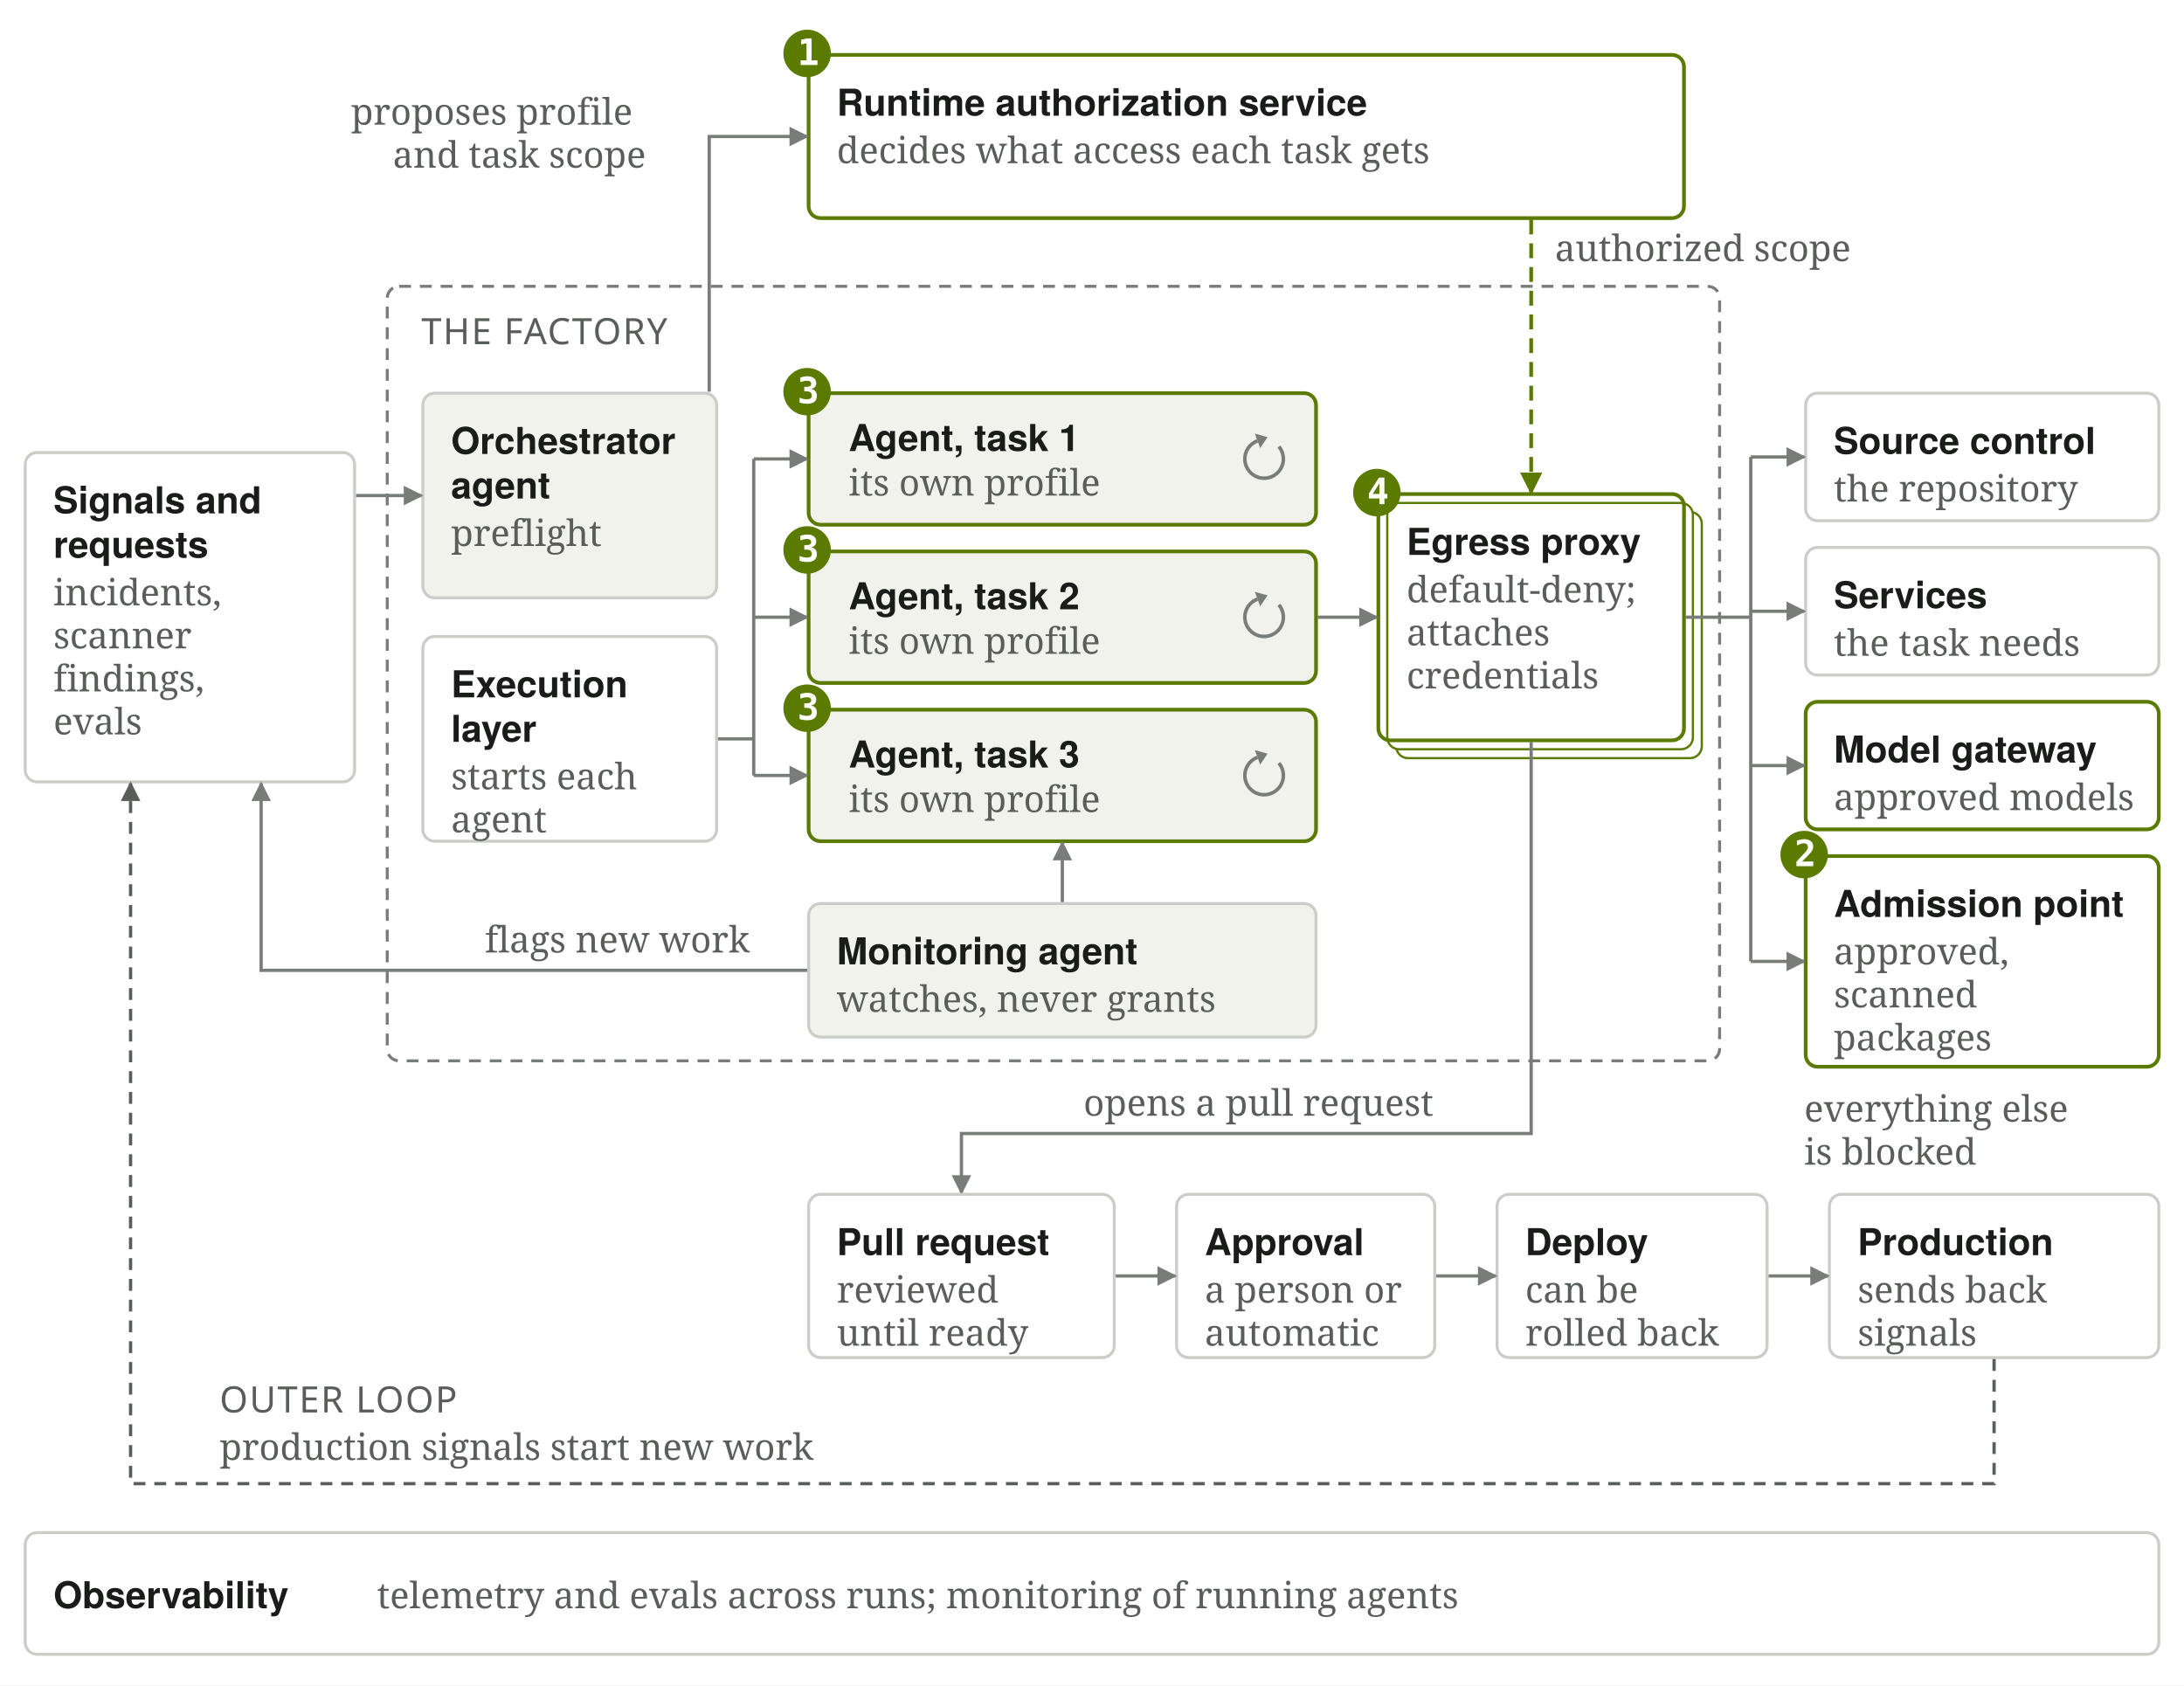
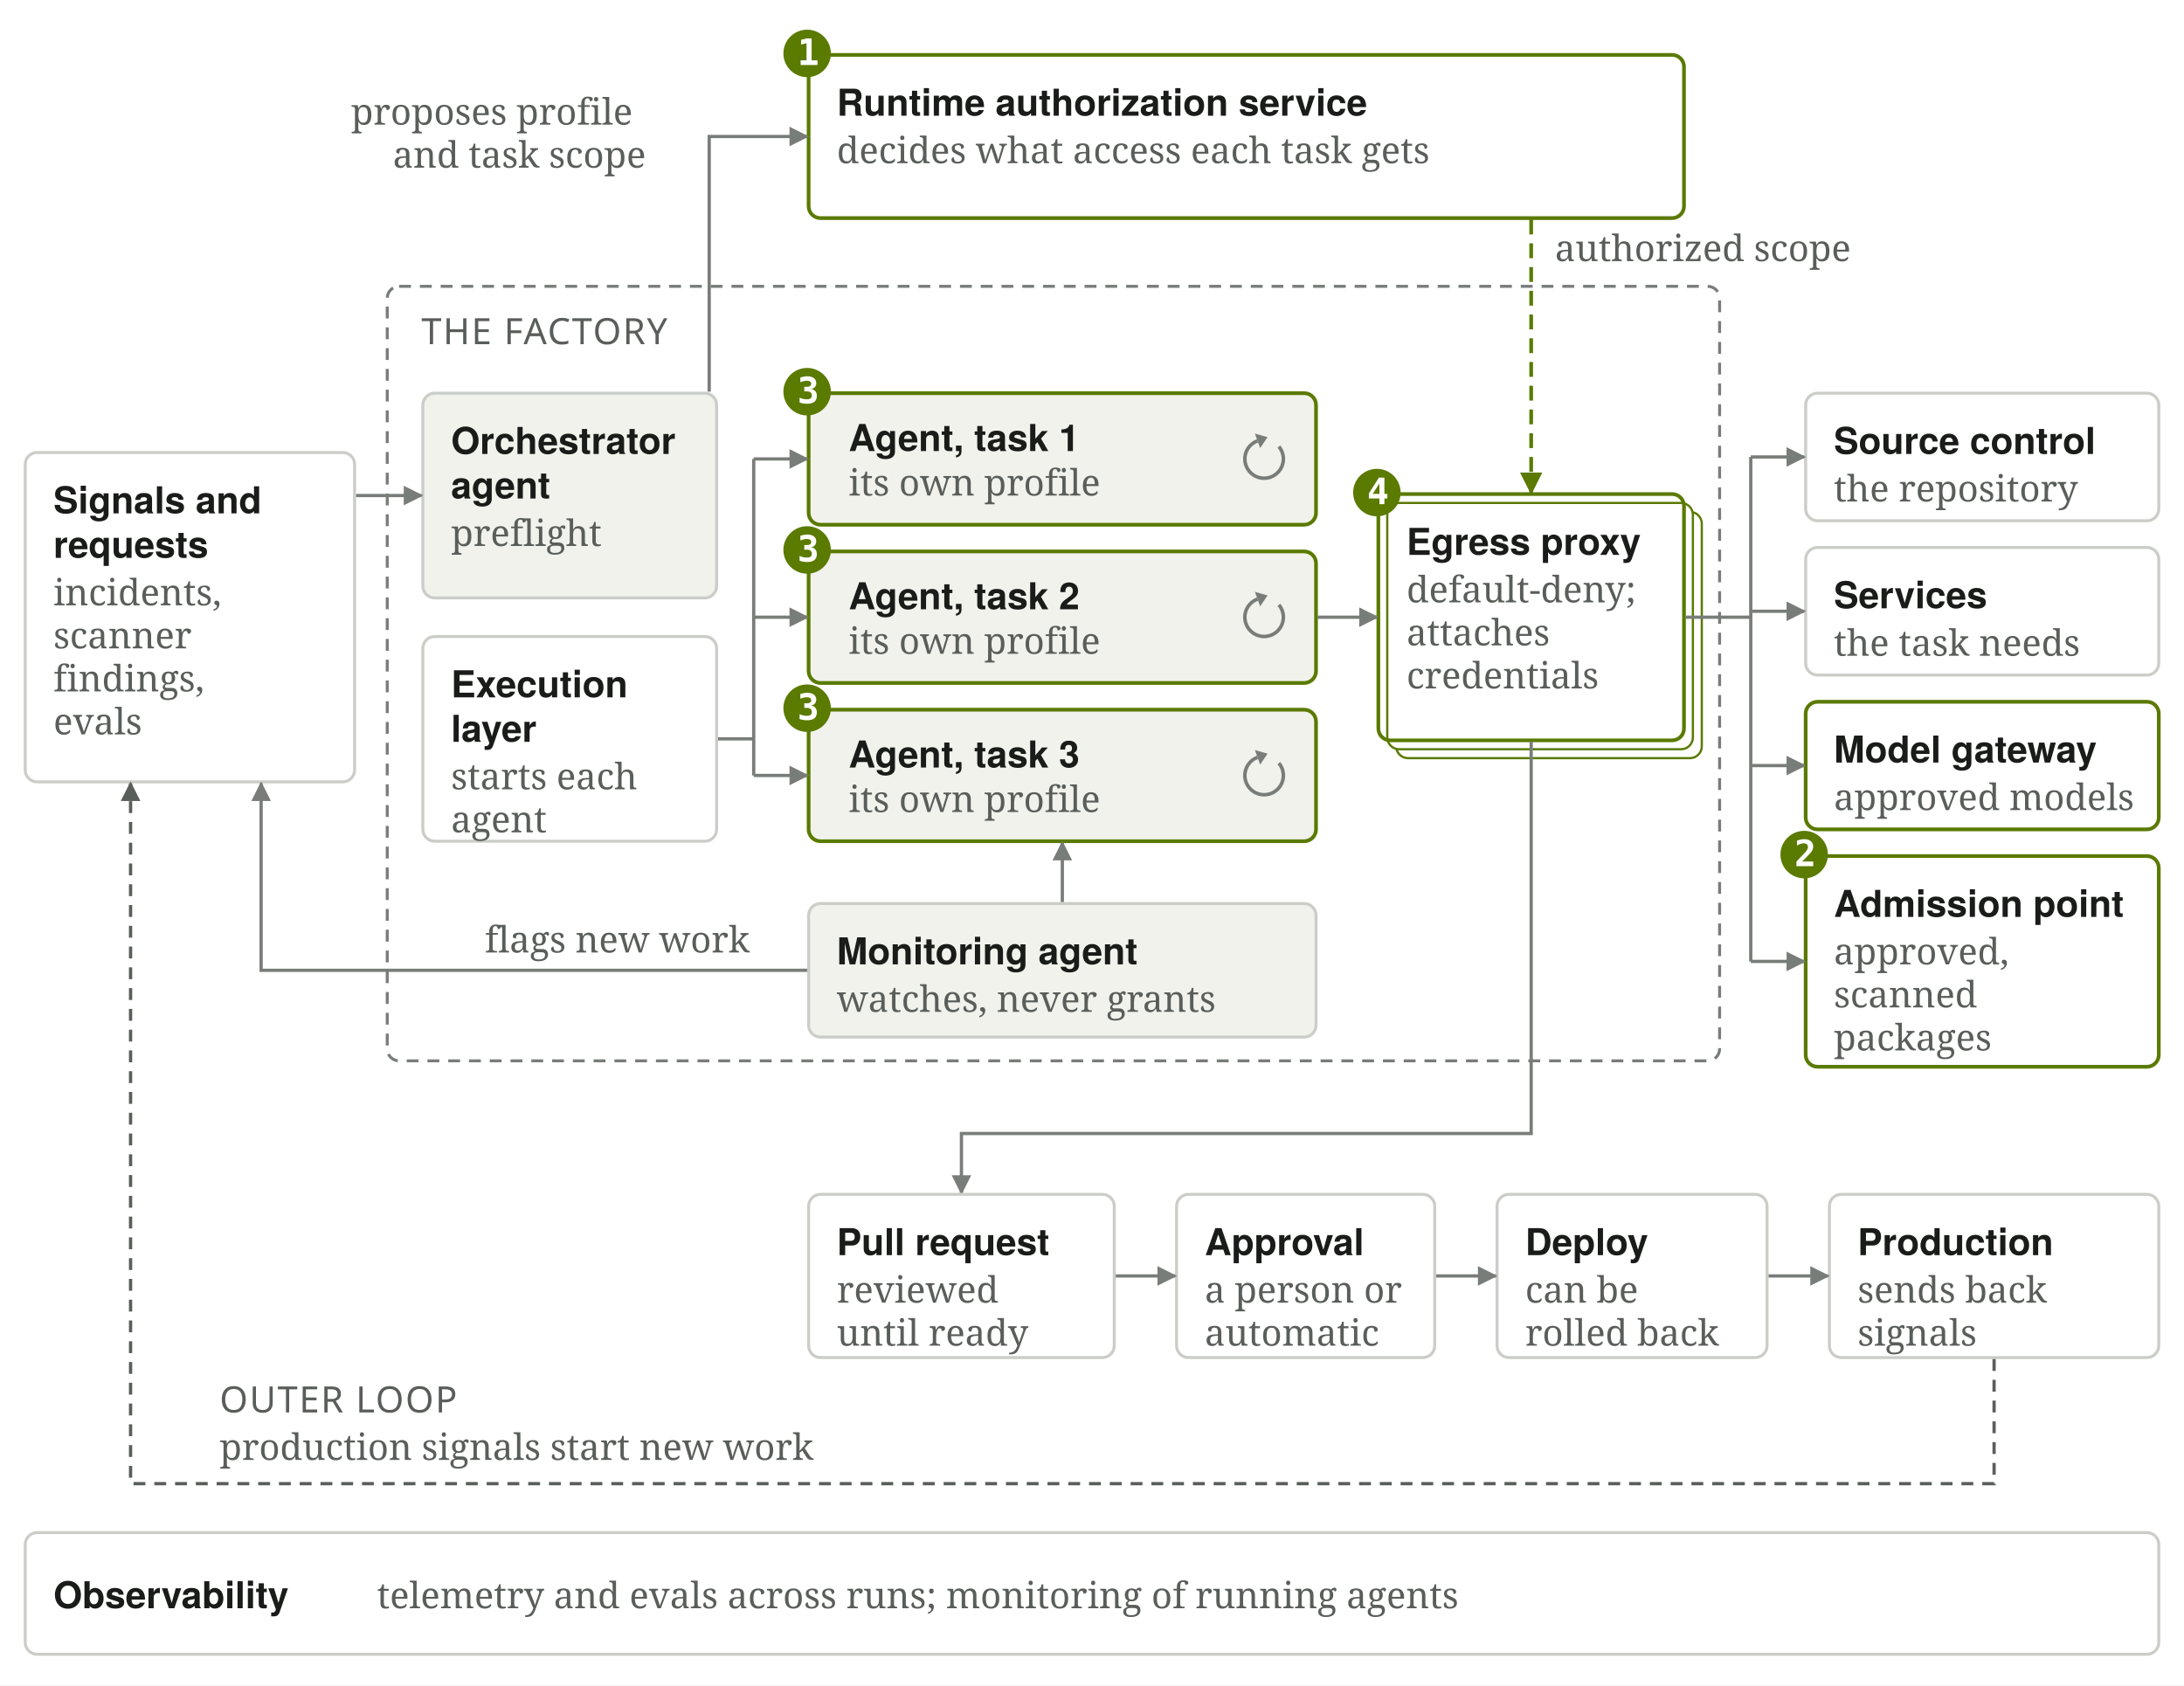
<svg xmlns="http://www.w3.org/2000/svg" viewBox="0 0 736 568" width="736" height="568" role="img" aria-labelledby="sf5-t sf5-d">
  <rect width="736" height="568" fill="#FFFFFF" />
  <defs>
    <marker id="sf5-a" viewBox="0 0 10 10" refX="9" refY="5" markerWidth="6" markerHeight="6" orient="auto-start-reverse">
      <path d="M0 0 L10 5 L0 10 z" fill="#797D79" />
    </marker>
    <marker id="sf5-g" viewBox="0 0 10 10" refX="9" refY="5" markerWidth="6" markerHeight="6" orient="auto-start-reverse">
      <path d="M0 0 L10 5 L0 10 z" fill="#5A7A00" />
    </marker>
    <marker id="sf5-s" viewBox="0 0 10 10" refX="9" refY="5" markerWidth="6" markerHeight="6" orient="auto-start-reverse">
      <path d="M0 0 L10 5 L0 10 z" fill="#5A5E5A" />
    </marker>
  </defs>
  <g transform="translate(8 8)">
    <rect x="264.5" y="10.5" width="295" height="55" rx="4" fill="none" stroke="#5A7A00" stroke-width="1.25" />
    <circle cx="264" cy="10" r="8" fill="#5A7A00" />
    <text x="260.7" y="13.9" font-family="'IBM Plex Mono',ui-monospace,'SF Mono',Menlo,Consolas,monospace" font-size="12.25" fill="#FFFFFF" font-weight="600">1</text>
    <text x="274" y="31" font-family="Figtree,'Avenir Next','Helvetica Neue',sans-serif" font-size="12.5" fill="#1A1C1A" font-weight="600">Runtime authorization service</text>
    <text x="274" y="47.0" font-family="'IBM Plex Serif',Charter,Georgia,serif" font-size="12.25" fill="#5A5E5A" font-weight="400">decides what access each task gets</text>
    <path d="M508 66 L508 158" fill="none" stroke="#5A7A00" stroke-width="1.25" stroke-dasharray="5 3" marker-end="url(#sf5-g)" />
    <text x="516.0" y="80" font-family="'IBM Plex Serif',Charter,Georgia,serif" font-size="12.25" fill="#5A5E5A" font-weight="400">authorized scope</text>
    <rect x="122.5" y="88.5" width="449" height="261" rx="4" fill="none" stroke="#797D79" stroke-width="1" stroke-dasharray="4 3" />
    <text x="134" y="108" font-family="'Chakra Petch','Avenir Next',sans-serif" font-size="12.25" fill="#5A5E5A" font-weight="500" letter-spacing="0.04em">THE FACTORY</text>
    <rect x="0.5" y="144.5" width="111" height="111" rx="4" fill="none" stroke="#CBCDC8" stroke-width="1" />
    <text x="10" y="165" font-family="Figtree,'Avenir Next','Helvetica Neue',sans-serif" font-size="12.5" fill="#1A1C1A" font-weight="600">Signals and</text>
    <text x="10" y="180" font-family="Figtree,'Avenir Next','Helvetica Neue',sans-serif" font-size="12.5" fill="#1A1C1A" font-weight="600">requests</text>
    <text x="10" y="196.0" font-family="'IBM Plex Serif',Charter,Georgia,serif" font-size="12.25" fill="#5A5E5A" font-weight="400">incidents,</text>
    <text x="10" y="210.5" font-family="'IBM Plex Serif',Charter,Georgia,serif" font-size="12.25" fill="#5A5E5A" font-weight="400">scanner</text>
    <text x="10" y="225.0" font-family="'IBM Plex Serif',Charter,Georgia,serif" font-size="12.25" fill="#5A5E5A" font-weight="400">findings,</text>
    <text x="10" y="239.5" font-family="'IBM Plex Serif',Charter,Georgia,serif" font-size="12.25" fill="#5A5E5A" font-weight="400">evals</text>
    <rect x="134.5" y="124.5" width="99" height="69" rx="4" fill="#F1F2EC" stroke="#CBCDC8" stroke-width="1" />
    <text x="144" y="145" font-family="Figtree,'Avenir Next','Helvetica Neue',sans-serif" font-size="12.5" fill="#1A1C1A" font-weight="600">Orchestrator</text>
    <text x="144" y="160" font-family="Figtree,'Avenir Next','Helvetica Neue',sans-serif" font-size="12.5" fill="#1A1C1A" font-weight="600">agent</text>
    <text x="144" y="176.0" font-family="'IBM Plex Serif',Charter,Georgia,serif" font-size="12.25" fill="#5A5E5A" font-weight="400">preflight</text>
    <rect x="134.5" y="206.5" width="99" height="69" rx="4" fill="none" stroke="#CBCDC8" stroke-width="1" />
    <text x="144" y="227" font-family="Figtree,'Avenir Next','Helvetica Neue',sans-serif" font-size="12.5" fill="#1A1C1A" font-weight="600">Execution</text>
    <text x="144" y="242" font-family="Figtree,'Avenir Next','Helvetica Neue',sans-serif" font-size="12.5" fill="#1A1C1A" font-weight="600">layer</text>
    <text x="144" y="258.0" font-family="'IBM Plex Serif',Charter,Georgia,serif" font-size="12.25" fill="#5A5E5A" font-weight="400">starts each</text>
    <text x="144" y="272.5" font-family="'IBM Plex Serif',Charter,Georgia,serif" font-size="12.25" fill="#5A5E5A" font-weight="400">agent</text>
    <path d="M112 159 L134 159" fill="none" stroke="#797D79" stroke-width="1.1" marker-end="url(#sf5-a)" />
    <path d="M231 124 L231 38 L264 38" fill="none" stroke="#797D79" stroke-width="1.1" marker-end="url(#sf5-a)" />
    <text x="110.3" y="34" font-family="'IBM Plex Serif',Charter,Georgia,serif" font-size="12.25" fill="#5A5E5A" font-weight="400">proposes profile</text>
    <text x="124.388" y="48.5" font-family="'IBM Plex Serif',Charter,Georgia,serif" font-size="12.25" fill="#5A5E5A" font-weight="400">and task scope</text>
    <rect x="264.5" y="124.5" width="171" height="44.333" rx="4" fill="#F1F2EC" stroke="#5A7A00" stroke-width="1.25" />
    <circle cx="264" cy="124.0" r="8" fill="#5A7A00" />
    <text x="260.7" y="127.9" font-family="'IBM Plex Mono',ui-monospace,'SF Mono',Menlo,Consolas,monospace" font-size="12.25" fill="#FFFFFF" font-weight="600">3</text>
    <text x="278" y="144.0" font-family="Figtree,'Avenir Next','Helvetica Neue',sans-serif" font-size="12.5" fill="#1A1C1A" font-weight="600">Agent, task 1</text>
    <text x="278" y="159.0" font-family="'IBM Plex Serif',Charter,Georgia,serif" font-size="12.25" fill="#5A5E5A" font-weight="400">its own profile</text>
    <path d="M422.98 142.49 A6.5 6.5 0 1 1 415.78 140.56" fill="none" stroke="#797D79" stroke-width="1.2" />
    <path d="M419.16 139.33 L416.67 143.00 L414.89 138.12 z" fill="#797D79" />
    <rect x="264.5" y="177.833" width="171" height="44.333" rx="4" fill="#F1F2EC" stroke="#5A7A00" stroke-width="1.25" />
    <circle cx="264" cy="177.333" r="8" fill="#5A7A00" />
    <text x="260.7" y="181.233" font-family="'IBM Plex Mono',ui-monospace,'SF Mono',Menlo,Consolas,monospace" font-size="12.25" fill="#FFFFFF" font-weight="600">3</text>
    <text x="278" y="197.333" font-family="Figtree,'Avenir Next','Helvetica Neue',sans-serif" font-size="12.5" fill="#1A1C1A" font-weight="600">Agent, task 2</text>
    <text x="278" y="212.333" font-family="'IBM Plex Serif',Charter,Georgia,serif" font-size="12.25" fill="#5A5E5A" font-weight="400">its own profile</text>
    <path d="M422.98 195.82 A6.5 6.5 0 1 1 415.78 193.89" fill="none" stroke="#797D79" stroke-width="1.2" />
    <path d="M419.16 192.66 L416.67 196.34 L414.89 191.45 z" fill="#797D79" />
    <rect x="264.5" y="231.167" width="171" height="44.333" rx="4" fill="#F1F2EC" stroke="#5A7A00" stroke-width="1.25" />
    <circle cx="264" cy="230.667" r="8" fill="#5A7A00" />
    <text x="260.7" y="234.567" font-family="'IBM Plex Mono',ui-monospace,'SF Mono',Menlo,Consolas,monospace" font-size="12.25" fill="#FFFFFF" font-weight="600">3</text>
    <text x="278" y="250.667" font-family="Figtree,'Avenir Next','Helvetica Neue',sans-serif" font-size="12.5" fill="#1A1C1A" font-weight="600">Agent, task 3</text>
    <text x="278" y="265.667" font-family="'IBM Plex Serif',Charter,Georgia,serif" font-size="12.25" fill="#5A5E5A" font-weight="400">its own profile</text>
    <path d="M422.98 249.16 A6.5 6.5 0 1 1 415.78 247.23" fill="none" stroke="#797D79" stroke-width="1.2" />
    <path d="M419.16 245.99 L416.67 249.67 L414.89 244.78 z" fill="#797D79" />
    <path d="M234 241 L246 241" fill="none" stroke="#797D79" stroke-width="1.1" />
    <path d="M246 146.667 L246 253.333" fill="none" stroke="#797D79" stroke-width="1.1" />
    <path d="M246 146.667 L264 146.667" fill="none" stroke="#797D79" stroke-width="1.1" marker-end="url(#sf5-a)" />
    <path d="M246 200 L264 200" fill="none" stroke="#797D79" stroke-width="1.1" marker-end="url(#sf5-a)" />
    <path d="M246 253.333 L264 253.333" fill="none" stroke="#797D79" stroke-width="1.1" marker-end="url(#sf5-a)" />
    <rect x="462.5" y="164.5" width="103" height="83" rx="4" fill="#FFFFFF" stroke="#5A7A00" stroke-width="0.75" />
    <rect x="459.5" y="161.5" width="103" height="83" rx="4" fill="#FFFFFF" stroke="#5A7A00" stroke-width="0.75" />
    <rect x="456.5" y="158.5" width="103" height="83" rx="4" fill="none" stroke="#5A7A00" stroke-width="1.25" />
    <circle cx="456" cy="158" r="8" fill="#5A7A00" />
    <text x="452.7" y="161.9" font-family="'IBM Plex Mono',ui-monospace,'SF Mono',Menlo,Consolas,monospace" font-size="12.25" fill="#FFFFFF" font-weight="600">4</text>
    <text x="466" y="179" font-family="Figtree,'Avenir Next','Helvetica Neue',sans-serif" font-size="12.5" fill="#1A1C1A" font-weight="600">Egress proxy</text>
    <text x="466" y="195.0" font-family="'IBM Plex Serif',Charter,Georgia,serif" font-size="12.25" fill="#5A5E5A" font-weight="400">default-deny;</text>
    <text x="466" y="209.5" font-family="'IBM Plex Serif',Charter,Georgia,serif" font-size="12.25" fill="#5A5E5A" font-weight="400">attaches</text>
    <text x="466" y="224.0" font-family="'IBM Plex Serif',Charter,Georgia,serif" font-size="12.25" fill="#5A5E5A" font-weight="400">credentials</text>
    <path d="M436 200 L456 200" fill="none" stroke="#797D79" stroke-width="1.1" marker-end="url(#sf5-a)" />
    <rect x="600.5" y="124.5" width="119" height="43" rx="4" fill="none" stroke="#CBCDC8" stroke-width="1" />
    <text x="610" y="145" font-family="Figtree,'Avenir Next','Helvetica Neue',sans-serif" font-size="12.5" fill="#1A1C1A" font-weight="600">Source control</text>
    <text x="610" y="161.0" font-family="'IBM Plex Serif',Charter,Georgia,serif" font-size="12.25" fill="#5A5E5A" font-weight="400">the repository</text>
    <rect x="600.5" y="176.5" width="119" height="43" rx="4" fill="none" stroke="#CBCDC8" stroke-width="1" />
    <text x="610" y="197" font-family="Figtree,'Avenir Next','Helvetica Neue',sans-serif" font-size="12.5" fill="#1A1C1A" font-weight="600">Services</text>
    <text x="610" y="213.0" font-family="'IBM Plex Serif',Charter,Georgia,serif" font-size="12.25" fill="#5A5E5A" font-weight="400">the task needs</text>
    <rect x="600.5" y="228.5" width="119" height="43" rx="4" fill="none" stroke="#5A7A00" stroke-width="1.25" />
    <text x="610" y="249" font-family="Figtree,'Avenir Next','Helvetica Neue',sans-serif" font-size="12.5" fill="#1A1C1A" font-weight="600">Model gateway</text>
    <text x="610" y="265.0" font-family="'IBM Plex Serif',Charter,Georgia,serif" font-size="12.25" fill="#5A5E5A" font-weight="400">approved models</text>
    <rect x="600.5" y="280.5" width="119" height="71" rx="4" fill="none" stroke="#5A7A00" stroke-width="1.25" />
    <circle cx="600" cy="280" r="8" fill="#5A7A00" />
    <text x="596.7" y="283.9" font-family="'IBM Plex Mono',ui-monospace,'SF Mono',Menlo,Consolas,monospace" font-size="12.25" fill="#FFFFFF" font-weight="600">2</text>
    <text x="610" y="301" font-family="Figtree,'Avenir Next','Helvetica Neue',sans-serif" font-size="12.5" fill="#1A1C1A" font-weight="600">Admission point</text>
    <text x="610" y="317.0" font-family="'IBM Plex Serif',Charter,Georgia,serif" font-size="12.25" fill="#5A5E5A" font-weight="400">approved,</text>
    <text x="610" y="331.5" font-family="'IBM Plex Serif',Charter,Georgia,serif" font-size="12.25" fill="#5A5E5A" font-weight="400">scanned</text>
    <text x="610" y="346.0" font-family="'IBM Plex Serif',Charter,Georgia,serif" font-size="12.25" fill="#5A5E5A" font-weight="400">packages</text>
    <path d="M560 200 L582 200" fill="none" stroke="#797D79" stroke-width="1.1" />
    <path d="M582 146 L582 316" fill="none" stroke="#797D79" stroke-width="1.1" />
    <path d="M582 146 L600 146" fill="none" stroke="#797D79" stroke-width="1.1" marker-end="url(#sf5-a)" />
    <path d="M582 198 L600 198" fill="none" stroke="#797D79" stroke-width="1.1" marker-end="url(#sf5-a)" />
    <path d="M582 250 L600 250" fill="none" stroke="#797D79" stroke-width="1.1" marker-end="url(#sf5-a)" />
    <path d="M582 316 L600 316" fill="none" stroke="#797D79" stroke-width="1.1" marker-end="url(#sf5-a)" />
-     <text x="600" y="370" font-family="'IBM Plex Serif',Charter,Georgia,serif" font-size="12.25" fill="#5A5E5A" font-weight="400">everything else</text>
-     <text x="600" y="384.5" font-family="'IBM Plex Serif',Charter,Georgia,serif" font-size="12.25" fill="#5A5E5A" font-weight="400">is blocked</text>
    <rect x="264.5" y="296.5" width="171" height="45" rx="4" fill="#F1F2EC" stroke="#CBCDC8" stroke-width="1" />
    <text x="274" y="317" font-family="Figtree,'Avenir Next','Helvetica Neue',sans-serif" font-size="12.5" fill="#1A1C1A" font-weight="600">Monitoring agent</text>
    <text x="274" y="333.0" font-family="'IBM Plex Serif',Charter,Georgia,serif" font-size="12.25" fill="#5A5E5A" font-weight="400">watches, never grants</text>
    <path d="M350 296 L350 276" fill="none" stroke="#797D79" stroke-width="1.1" marker-end="url(#sf5-a)" />
    <path d="M264 319 L80 319 L80 256" fill="none" stroke="#797D79" stroke-width="1.1" marker-end="url(#sf5-a)" />
    <text x="155.388" y="313.0" font-family="'IBM Plex Serif',Charter,Georgia,serif" font-size="12.25" fill="#5A5E5A" font-weight="400">flags new work</text>
    <path d="M508 242 L508 374 L316 374 L316 394" fill="none" stroke="#797D79" stroke-width="1.1" marker-end="url(#sf5-a)" />
-     <text x="357.125" y="368" font-family="'IBM Plex Serif',Charter,Georgia,serif" font-size="12.25" fill="#5A5E5A" font-weight="400">opens a pull request</text>
    <rect x="264.5" y="394.5" width="103" height="55" rx="4" fill="none" stroke="#CBCDC8" stroke-width="1" />
    <text x="274" y="415" font-family="Figtree,'Avenir Next','Helvetica Neue',sans-serif" font-size="12.5" fill="#1A1C1A" font-weight="600">Pull request</text>
    <text x="274" y="431.0" font-family="'IBM Plex Serif',Charter,Georgia,serif" font-size="12.25" fill="#5A5E5A" font-weight="400">reviewed</text>
    <text x="274" y="445.5" font-family="'IBM Plex Serif',Charter,Georgia,serif" font-size="12.25" fill="#5A5E5A" font-weight="400">until ready</text>
    <rect x="388.5" y="394.5" width="87" height="55" rx="4" fill="none" stroke="#CBCDC8" stroke-width="1" />
    <text x="398" y="415" font-family="Figtree,'Avenir Next','Helvetica Neue',sans-serif" font-size="12.5" fill="#1A1C1A" font-weight="600">Approval</text>
    <text x="398" y="431.0" font-family="'IBM Plex Serif',Charter,Georgia,serif" font-size="12.25" fill="#5A5E5A" font-weight="400">a person or</text>
    <text x="398" y="445.5" font-family="'IBM Plex Serif',Charter,Georgia,serif" font-size="12.25" fill="#5A5E5A" font-weight="400">automatic</text>
    <rect x="496.5" y="394.5" width="91" height="55" rx="4" fill="none" stroke="#CBCDC8" stroke-width="1" />
    <text x="506" y="415" font-family="Figtree,'Avenir Next','Helvetica Neue',sans-serif" font-size="12.5" fill="#1A1C1A" font-weight="600">Deploy</text>
    <text x="506" y="431.0" font-family="'IBM Plex Serif',Charter,Georgia,serif" font-size="12.25" fill="#5A5E5A" font-weight="400">can be</text>
    <text x="506" y="445.5" font-family="'IBM Plex Serif',Charter,Georgia,serif" font-size="12.25" fill="#5A5E5A" font-weight="400">rolled back</text>
    <rect x="608.5" y="394.5" width="111" height="55" rx="4" fill="none" stroke="#CBCDC8" stroke-width="1" />
    <text x="618" y="415" font-family="Figtree,'Avenir Next','Helvetica Neue',sans-serif" font-size="12.5" fill="#1A1C1A" font-weight="600">Production</text>
    <text x="618" y="431.0" font-family="'IBM Plex Serif',Charter,Georgia,serif" font-size="12.25" fill="#5A5E5A" font-weight="400">sends back</text>
    <text x="618" y="445.5" font-family="'IBM Plex Serif',Charter,Georgia,serif" font-size="12.25" fill="#5A5E5A" font-weight="400">signals</text>
    <path d="M368 422 L388 422" fill="none" stroke="#797D79" stroke-width="1.1" marker-end="url(#sf5-a)" />
    <path d="M476 422 L496 422" fill="none" stroke="#797D79" stroke-width="1.1" marker-end="url(#sf5-a)" />
    <path d="M588 422 L608 422" fill="none" stroke="#797D79" stroke-width="1.1" marker-end="url(#sf5-a)" />
    <path d="M664 450 L664 492 L36 492 L36 256" fill="none" stroke="#5A5E5A" stroke-width="1.1" stroke-dasharray="4 3" marker-end="url(#sf5-s)" />
    <text x="66" y="468" font-family="'Chakra Petch','Avenir Next',sans-serif" font-size="12.25" fill="#5A5E5A" font-weight="500" letter-spacing="0.04em">OUTER LOOP</text>
    <text x="66" y="484" font-family="'IBM Plex Serif',Charter,Georgia,serif" font-size="12.25" fill="#5A5E5A" font-weight="400">production signals start new work</text>
    <rect x="0.5" y="508.5" width="719" height="41" rx="4" fill="none" stroke="#CBCDC8" stroke-width="1" />
    <text x="10" y="534" font-family="Figtree,'Avenir Next','Helvetica Neue',sans-serif" font-size="12.5" fill="#1A1C1A" font-weight="600">Observability</text>
    <text x="119.062" y="534" font-family="'IBM Plex Serif',Charter,Georgia,serif" font-size="12.25" fill="#5A5E5A" font-weight="400">telemetry and evals across runs; monitoring of running agents</text>
  </g>
</svg>
